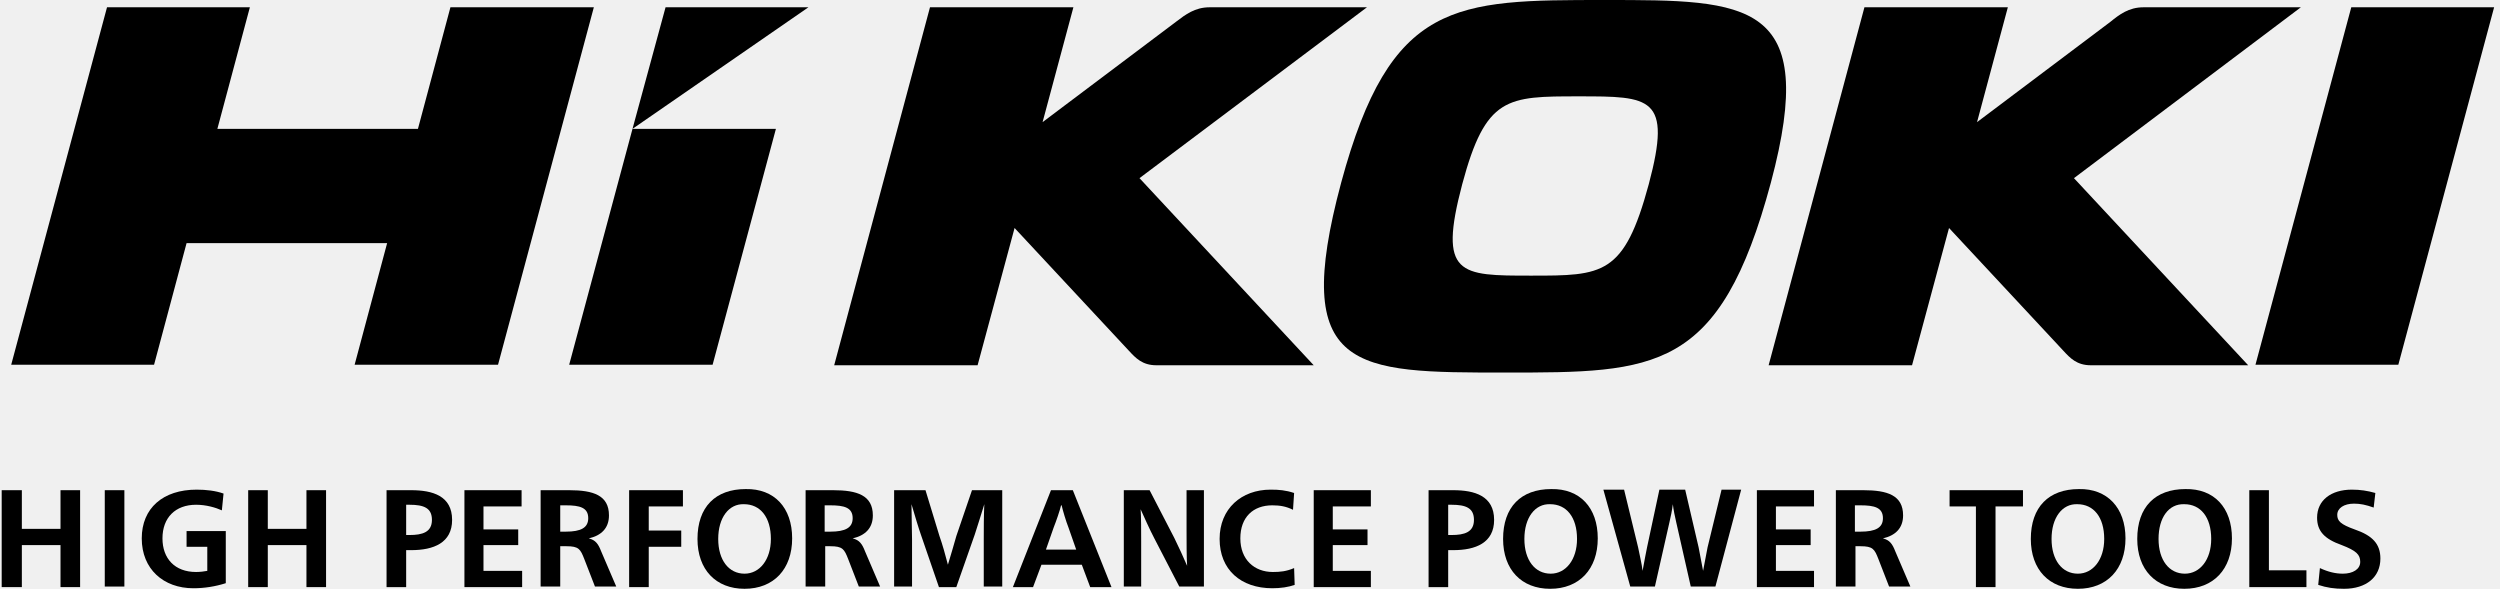
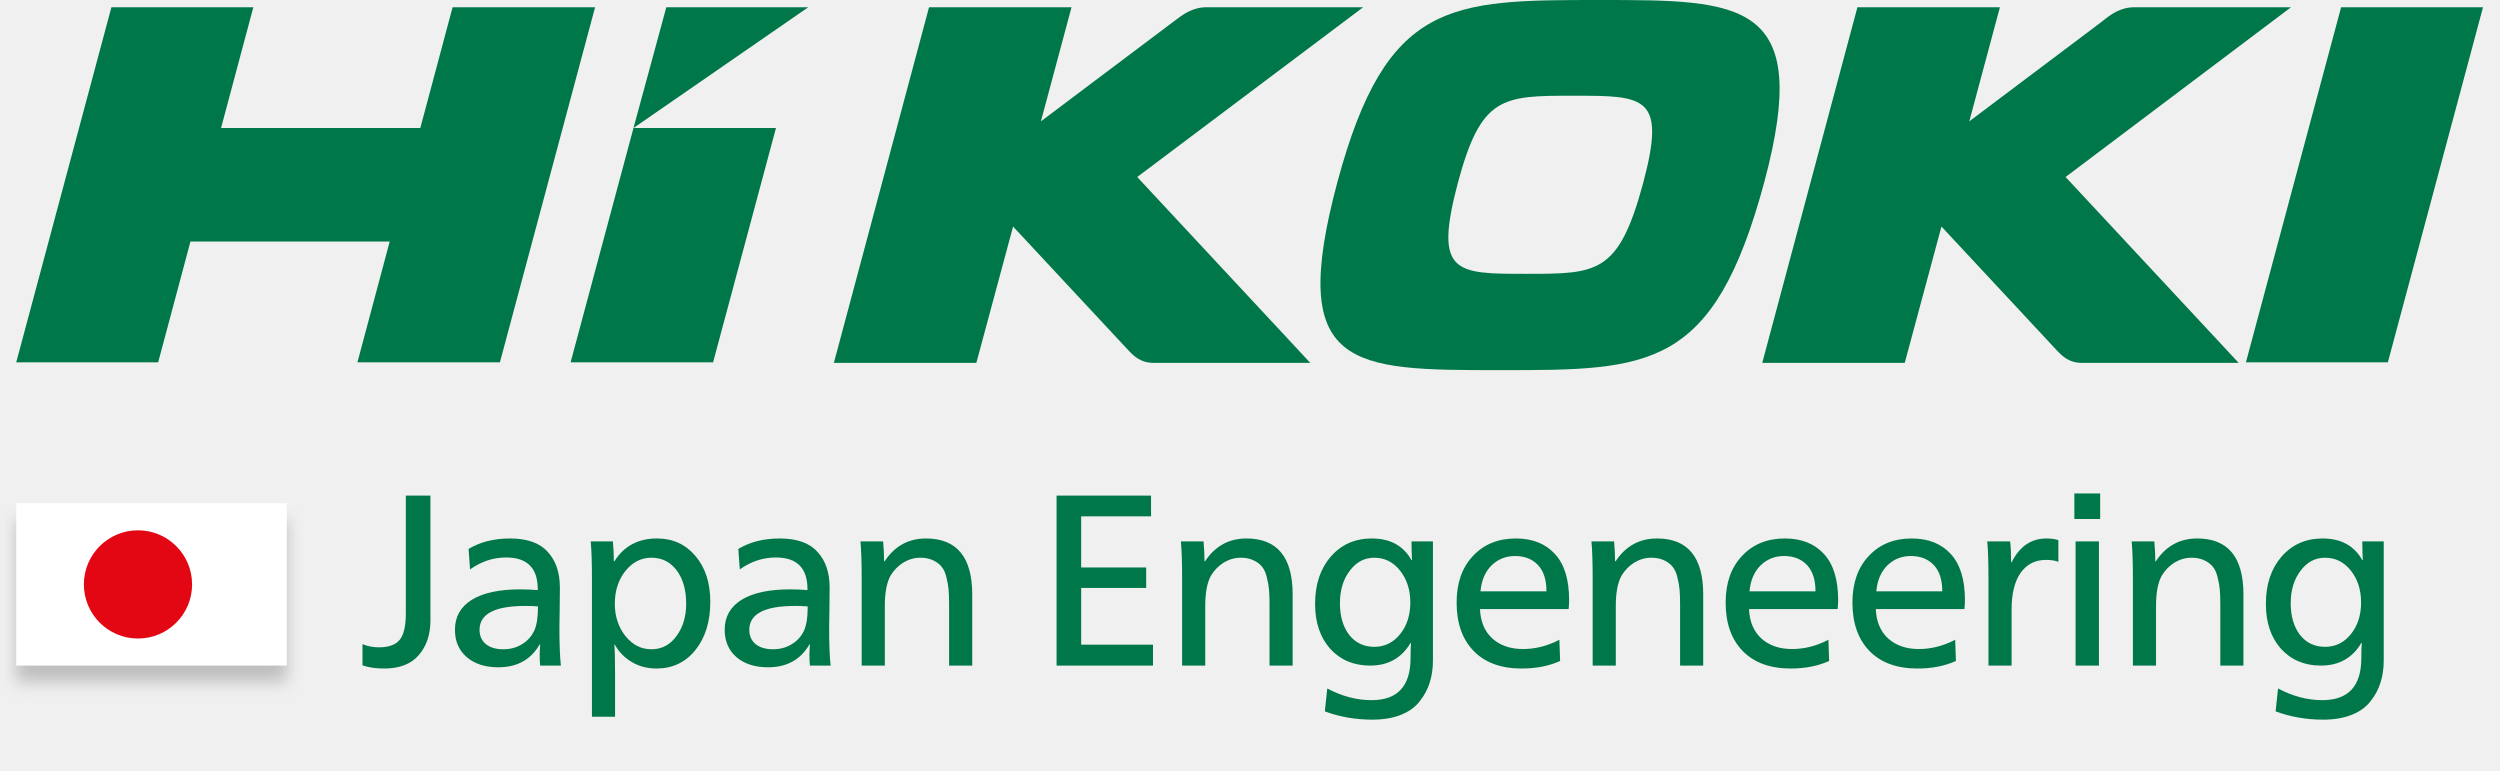
- <svg xmlns="http://www.w3.org/2000/svg" width="153" height="36" viewBox="0 0 153 36" fill="none">
-   <g clip-path="url(#clip0)">
-     <path d="M3.703 30V32.366H1.337V30H0.103V35.931H1.337V33.36H3.703V35.931H4.903V30H3.703Z" fill="black" />
-     <path d="M7.612 30H6.412V35.897H7.612V30Z" fill="black" />
-     <path d="M13.578 31.234C13.2 31.063 12.618 30.891 12.001 30.891C10.732 30.891 9.943 31.68 9.943 32.949C9.943 34.183 10.698 35.006 12.001 35.006C12.241 35.006 12.515 34.971 12.686 34.937V33.463H11.418V32.503H13.818V35.691C13.166 35.897 12.515 36 11.829 36C10.012 36 8.675 34.834 8.675 32.949C8.675 31.097 9.978 29.966 12.035 29.966C12.618 29.966 13.2 30.034 13.681 30.206L13.578 31.234Z" fill="black" />
-     <path d="M15.189 30H16.389V32.366H18.755V30H19.955V35.931H18.755V33.36H16.389V35.931H15.189V30Z" fill="black" />
-     <path d="M23.692 30H25.166C26.469 30 27.669 30.343 27.669 31.817C27.669 33.223 26.537 33.669 25.166 33.669H24.857V35.931H23.657V30H23.692ZM24.857 32.743H25.063C25.852 32.743 26.434 32.571 26.434 31.817C26.434 31.097 25.954 30.891 25.063 30.891H24.857V32.743Z" fill="black" />
-     <path d="M28.423 30H31.921V30.994H29.589V32.4H31.715V33.36H29.589V34.937H31.955V35.931H28.423V30Z" fill="black" />
-     <path d="M33.12 30H34.834C36.309 30 37.269 30.309 37.269 31.543C37.269 32.331 36.789 32.777 36.035 32.949C36.446 33.051 36.617 33.291 36.789 33.737L37.715 35.897H36.412L35.76 34.217C35.52 33.6 35.417 33.429 34.663 33.429H34.286V35.897H33.086V30H33.12ZM34.286 32.537H34.629C35.554 32.537 36 32.297 36 31.714C36 31.063 35.486 30.926 34.629 30.926H34.286V32.537Z" fill="black" />
-     <path d="M38.503 30H41.795V30.994H39.703V32.469H41.692V33.463H39.703V35.931H38.503V30Z" fill="black" />
-     <path d="M48.48 32.949C48.48 34.834 47.349 36.034 45.566 36.034C43.818 36.034 42.686 34.869 42.686 32.983C42.686 31.029 43.783 29.931 45.635 29.931C47.383 29.897 48.48 31.063 48.48 32.949ZM43.955 32.983C43.955 34.286 44.606 35.109 45.566 35.109C46.492 35.109 47.178 34.251 47.178 32.983C47.178 31.646 46.526 30.857 45.532 30.857C44.606 30.823 43.955 31.68 43.955 32.983Z" fill="black" />
-     <path d="M49.269 30H50.983C52.458 30 53.418 30.309 53.418 31.543C53.418 32.331 52.938 32.777 52.183 32.949C52.595 33.051 52.766 33.291 52.938 33.737L53.863 35.897H52.56L51.909 34.217C51.669 33.6 51.566 33.429 50.812 33.429H50.503V35.897H49.303V30H49.269ZM50.469 32.537H50.812C51.738 32.537 52.183 32.297 52.183 31.714C52.183 31.063 51.669 30.926 50.812 30.926H50.469V32.537Z" fill="black" />
-     <path d="M57.497 32.811C57.669 33.291 57.874 34.011 58.012 34.56C58.183 34.011 58.389 33.291 58.526 32.811L59.486 30H61.337V35.897H60.206V33.017C60.206 32.434 60.206 31.543 60.24 30.857C60.069 31.44 59.794 32.263 59.657 32.709L58.526 35.931H57.463L56.366 32.743C56.263 32.469 55.92 31.337 55.783 30.857C55.783 31.543 55.817 32.434 55.817 33.017V35.897H54.72V30H56.64L57.497 32.811Z" fill="black" />
-     <path d="M68.023 35.931H66.72L66.206 34.56H63.737L63.223 35.931H61.989L64.32 30H65.657L68.023 35.931ZM65.383 32.263C65.246 31.92 65.04 31.234 64.972 30.926H64.937C64.869 31.234 64.629 31.92 64.492 32.263L64.012 33.634H65.863L65.383 32.263Z" fill="black" />
-     <path d="M72.617 30H73.68V35.897H72.172L70.663 32.983C70.355 32.4 69.977 31.543 69.806 31.166C69.84 31.543 69.84 32.606 69.84 33.12V35.897H68.777V30H70.355L71.863 32.914C72.069 33.326 72.48 34.217 72.652 34.629C72.617 34.183 72.617 33.051 72.617 32.469V30Z" fill="black" />
-     <path d="M79.234 35.794C78.857 35.931 78.377 36 77.863 36C75.943 36 74.64 34.869 74.64 32.983C74.64 31.131 75.977 29.966 77.76 29.966C78.274 29.966 78.686 30 79.2 30.171L79.132 31.2C78.72 30.994 78.343 30.926 77.863 30.926C76.697 30.926 75.909 31.646 75.909 32.949C75.909 34.251 76.766 35.006 77.897 35.006C78.343 35.006 78.72 34.971 79.2 34.766L79.234 35.794Z" fill="black" />
-     <path d="M80.4 30H83.897V30.994H81.566V32.4H83.692V33.36H81.566V34.937H83.897V35.931H80.4V30Z" fill="black" />
-     <path d="M87.429 30H88.937C90.24 30 91.44 30.343 91.44 31.817C91.44 33.223 90.309 33.669 88.937 33.669H88.629V35.931H87.429V30ZM88.629 32.743H88.834C89.623 32.743 90.206 32.571 90.206 31.817C90.206 31.097 89.726 30.891 88.834 30.891H88.629V32.743Z" fill="black" />
-     <path d="M97.783 32.949C97.783 34.834 96.652 36.034 94.869 36.034C93.12 36.034 91.989 34.869 91.989 32.983C91.989 31.029 93.086 29.931 94.937 29.931C96.686 29.897 97.783 31.063 97.783 32.949ZM93.292 32.983C93.292 34.286 93.943 35.109 94.903 35.109C95.829 35.109 96.514 34.251 96.514 32.983C96.514 31.646 95.863 30.857 94.869 30.857C93.943 30.823 93.292 31.68 93.292 32.983Z" fill="black" />
-     <path d="M102.583 31.954C102.515 31.68 102.412 31.166 102.377 30.857C102.343 31.166 102.24 31.68 102.172 31.954L101.28 35.897H99.772L98.126 29.966H99.394L100.252 33.497C100.286 33.703 100.492 34.56 100.526 34.937C100.595 34.526 100.766 33.669 100.8 33.497L101.555 29.966H103.132L103.955 33.497C103.989 33.703 104.16 34.56 104.229 34.937C104.297 34.56 104.469 33.703 104.503 33.497L105.36 29.966H106.56L104.983 35.897H103.475L102.583 31.954Z" fill="black" />
-     <path d="M107.521 30H111.018V30.994H108.686V32.4H110.812V33.36H108.686V34.937H111.018V35.931H107.521V30Z" fill="black" />
-     <path d="M112.32 30H114.035C115.509 30 116.469 30.309 116.469 31.543C116.469 32.331 115.989 32.777 115.235 32.949C115.646 33.051 115.817 33.291 115.989 33.737L116.915 35.897H115.612L114.96 34.217C114.72 33.6 114.617 33.429 113.863 33.429H113.555V35.897H112.355V30H112.32ZM113.52 32.537H113.863C114.789 32.537 115.235 32.297 115.235 31.714C115.235 31.063 114.72 30.926 113.863 30.926H113.52V32.537Z" fill="black" />
-     <path d="M123.806 30.994H122.126V35.931H120.926V30.994H119.314V30H123.806V30.994Z" fill="black" />
-     <path d="M130.08 32.949C130.08 34.834 128.949 36.034 127.166 36.034C125.418 36.034 124.286 34.869 124.286 32.983C124.286 31.029 125.383 29.931 127.235 29.931C128.949 29.897 130.08 31.063 130.08 32.949ZM125.555 32.983C125.555 34.286 126.206 35.109 127.166 35.109C128.092 35.109 128.778 34.251 128.778 32.983C128.778 31.646 128.126 30.857 127.132 30.857C126.206 30.823 125.555 31.68 125.555 32.983Z" fill="black" />
-     <path d="M136.595 32.949C136.595 34.834 135.463 36.034 133.68 36.034C131.932 36.034 130.8 34.869 130.8 32.983C130.8 31.029 131.897 29.931 133.749 29.931C135.497 29.897 136.595 31.063 136.595 32.949ZM132.103 32.983C132.103 34.286 132.755 35.109 133.715 35.109C134.64 35.109 135.326 34.251 135.326 32.983C135.326 31.646 134.675 30.857 133.68 30.857C132.72 30.823 132.103 31.68 132.103 32.983Z" fill="black" />
-     <path d="M137.657 30H138.857V34.903H141.154V35.931H137.657V30Z" fill="black" />
-     <path d="M145.269 31.063C144.789 30.891 144.446 30.823 144.069 30.823C143.452 30.823 143.04 31.097 143.04 31.509C143.04 31.886 143.246 32.091 144.103 32.4C145.2 32.777 145.68 33.291 145.68 34.183C145.68 35.314 144.823 36.034 143.452 36.034C142.869 36.034 142.389 35.966 141.875 35.794L141.978 34.766C142.492 35.006 142.938 35.109 143.383 35.109C144 35.109 144.446 34.834 144.446 34.389C144.446 33.943 144.206 33.703 143.315 33.36C142.252 32.983 141.806 32.503 141.806 31.68C141.806 30.617 142.663 29.966 143.932 29.966C144.446 29.966 144.892 30.034 145.372 30.171L145.269 31.063Z" fill="black" />
-     <path d="M98.229 0C89.04 0 85.097 0 82.08 11.177C78.96 22.8 82.903 22.8 92.126 22.8C101.314 22.8 105.257 22.8 108.377 11.177C111.36 0 106.972 0 98.229 0ZM100.903 11.28C99.394 16.869 98.091 16.869 93.703 16.869C89.314 16.869 88.011 16.869 89.486 11.28C90.926 5.897 92.229 5.897 96.617 5.897C101.006 5.897 102.343 5.897 100.903 11.28Z" fill="black" />
-     <path d="M43.612 22.32H34.834L38.709 7.886H47.486L43.612 22.32Z" fill="black" />
-     <path d="M38.709 7.886L40.732 0.446H49.475L38.709 7.886Z" fill="black" />
-     <path d="M27.566 0.446L25.578 7.886H13.303L15.292 0.446H6.549L0.686 22.32H9.429L11.418 14.88H23.692L21.703 22.32H30.48L36.343 0.446H27.566Z" fill="black" />
-     <path d="M146.778 22.32H138.035L143.898 0.446H152.64L146.778 22.32Z" fill="black" />
-     <path d="M83.657 0.446H74.023C73.132 0.446 72.549 0.891 71.966 1.337L63.806 7.474L65.692 0.446H56.915L51.052 22.354H59.829L62.092 13.954L69.086 21.463C69.498 21.909 69.909 22.354 70.766 22.354H80.4L69.737 10.903L83.657 0.446Z" fill="black" />
-     <path d="M140.812 0.446H131.177C130.286 0.446 129.703 0.891 129.155 1.337L120.995 7.474L122.88 0.446H114.103L108.24 22.354H117.017L119.28 13.954L126.275 21.463C126.686 21.909 127.097 22.354 127.955 22.354H137.589L126.926 10.903L140.812 0.446Z" fill="black" />
+ <svg xmlns="http://www.w3.org/2000/svg" width="185" height="57" viewBox="0 0 185 57" fill="none">
+   <path d="M26.825 49.235V47.668C27.209 47.824 27.612 47.902 28.032 47.902C28.765 47.902 29.282 47.716 29.582 47.343C29.882 46.971 30.032 46.316 30.032 45.379V36.676H31.852V45.902C31.852 46.959 31.564 47.818 30.988 48.479C30.423 49.139 29.57 49.47 28.429 49.47C27.804 49.47 27.269 49.392 26.825 49.235ZM34.783 42.136L34.675 40.622C35.528 40.106 36.549 39.847 37.738 39.847C39.012 39.847 39.943 40.178 40.531 40.838C41.132 41.487 41.432 42.37 41.432 43.487C41.432 43.944 41.426 44.544 41.414 45.289C41.402 46.022 41.396 46.418 41.396 46.478C41.396 47.656 41.432 48.581 41.505 49.253H39.973C39.949 49.061 39.937 48.809 39.937 48.497C39.937 48.292 39.949 48.022 39.973 47.686H39.937C39.288 48.815 38.267 49.38 36.873 49.38C35.9 49.38 35.12 49.127 34.531 48.623C33.954 48.118 33.666 47.446 33.666 46.605C33.666 45.644 34.08 44.905 34.909 44.388C35.75 43.872 36.946 43.613 38.495 43.613C38.94 43.613 39.372 43.631 39.793 43.667V43.595C39.793 42.034 39.012 41.253 37.45 41.253C36.501 41.253 35.612 41.547 34.783 42.136ZM39.811 44.875C39.546 44.851 39.234 44.839 38.874 44.839C36.615 44.839 35.486 45.427 35.486 46.605C35.486 47.049 35.642 47.403 35.955 47.668C36.279 47.92 36.705 48.046 37.234 48.046C37.75 48.046 38.207 47.926 38.603 47.686C39.012 47.446 39.318 47.115 39.522 46.695C39.715 46.298 39.811 45.692 39.811 44.875ZM43.803 53.038V42.785C43.803 41.619 43.773 40.712 43.713 40.063H45.353C45.401 40.568 45.425 41.061 45.425 41.541H45.461C46.17 40.412 47.221 39.847 48.614 39.847C49.792 39.847 50.741 40.28 51.462 41.145C52.194 41.998 52.561 43.127 52.561 44.532C52.561 45.998 52.194 47.187 51.462 48.1C50.729 49.013 49.768 49.47 48.578 49.47C47.894 49.47 47.281 49.307 46.74 48.983C46.2 48.659 45.785 48.232 45.497 47.704H45.461C45.497 48.064 45.515 48.821 45.515 49.974V53.038H43.803ZM48.2 41.271C47.443 41.271 46.8 41.601 46.272 42.262C45.755 42.923 45.497 43.727 45.497 44.676C45.497 45.602 45.755 46.394 46.272 47.055C46.8 47.716 47.443 48.046 48.2 48.046C48.969 48.046 49.587 47.722 50.056 47.073C50.536 46.424 50.777 45.626 50.777 44.676C50.777 43.655 50.543 42.833 50.074 42.208C49.605 41.583 48.981 41.271 48.2 41.271ZM54.744 42.136L54.636 40.622C55.489 40.106 56.51 39.847 57.699 39.847C58.972 39.847 59.904 40.178 60.492 40.838C61.093 41.487 61.393 42.37 61.393 43.487C61.393 43.944 61.387 44.544 61.375 45.289C61.363 46.022 61.357 46.418 61.357 46.478C61.357 47.656 61.393 48.581 61.465 49.253H59.934C59.91 49.061 59.898 48.809 59.898 48.497C59.898 48.292 59.91 48.022 59.934 47.686H59.898C59.249 48.815 58.228 49.38 56.834 49.38C55.861 49.38 55.08 49.127 54.492 48.623C53.915 48.118 53.627 47.446 53.627 46.605C53.627 45.644 54.041 44.905 54.87 44.388C55.711 43.872 56.906 43.613 58.456 43.613C58.901 43.613 59.333 43.631 59.753 43.667V43.595C59.753 42.034 58.972 41.253 57.411 41.253C56.462 41.253 55.573 41.547 54.744 42.136ZM59.771 44.875C59.507 44.851 59.195 44.839 58.834 44.839C56.576 44.839 55.447 45.427 55.447 46.605C55.447 47.049 55.603 47.403 55.915 47.668C56.24 47.92 56.666 48.046 57.195 48.046C57.711 48.046 58.168 47.926 58.564 47.686C58.972 47.446 59.279 47.115 59.483 46.695C59.675 46.298 59.771 45.692 59.771 44.875ZM65.422 41.541H65.458C66.203 40.412 67.224 39.847 68.521 39.847C70.804 39.847 71.945 41.229 71.945 43.992V49.253H70.233V44.712C70.233 44.292 70.221 43.938 70.197 43.649C70.173 43.361 70.119 43.055 70.035 42.73C69.963 42.406 69.849 42.148 69.692 41.956C69.548 41.763 69.338 41.601 69.062 41.469C68.797 41.337 68.479 41.271 68.107 41.271C67.662 41.271 67.242 41.391 66.845 41.631C66.461 41.871 66.149 42.19 65.908 42.586C65.62 43.091 65.476 43.848 65.476 44.857V49.253H63.764V42.785C63.764 41.619 63.734 40.712 63.674 40.063H65.35C65.398 40.592 65.422 41.085 65.422 41.541ZM85.322 47.704V49.253H78.186V36.676H85.178V38.208H80.006V41.992H84.817V43.505H80.006V47.704H85.322ZM89.134 41.541H89.17C89.915 40.412 90.936 39.847 92.233 39.847C94.516 39.847 95.657 41.229 95.657 43.992V49.253H93.945V44.712C93.945 44.292 93.933 43.938 93.909 43.649C93.885 43.361 93.831 43.055 93.747 42.73C93.675 42.406 93.561 42.148 93.404 41.956C93.26 41.763 93.05 41.601 92.774 41.469C92.509 41.337 92.191 41.271 91.819 41.271C91.374 41.271 90.954 41.391 90.557 41.631C90.173 41.871 89.861 42.19 89.62 42.586C89.332 43.091 89.188 43.848 89.188 44.857V49.253H87.476V42.785C87.476 41.619 87.446 40.712 87.386 40.063H89.062C89.11 40.592 89.134 41.085 89.134 41.541ZM101.696 41.271C100.963 41.271 100.356 41.595 99.876 42.244C99.395 42.881 99.155 43.679 99.155 44.641C99.155 45.602 99.383 46.382 99.84 46.983C100.308 47.572 100.927 47.866 101.696 47.866C102.465 47.866 103.101 47.554 103.606 46.929C104.11 46.304 104.363 45.523 104.363 44.586C104.363 43.649 104.11 42.862 103.606 42.226C103.101 41.589 102.465 41.271 101.696 41.271ZM104.453 40.063H106.038V48.875C106.038 49.464 105.96 50.004 105.804 50.497C105.648 51.001 105.402 51.464 105.065 51.884C104.741 52.317 104.279 52.653 103.678 52.893C103.077 53.134 102.368 53.254 101.552 53.254C100.302 53.254 99.131 53.05 98.038 52.641L98.218 50.947C99.299 51.524 100.392 51.812 101.498 51.812C103.42 51.812 104.381 50.773 104.381 48.695C104.381 48.166 104.393 47.794 104.417 47.578H104.381C103.72 48.695 102.723 49.253 101.389 49.253C100.176 49.253 99.191 48.839 98.434 48.01C97.689 47.169 97.317 46.064 97.317 44.694C97.317 43.253 97.701 42.088 98.47 41.199C99.251 40.298 100.266 39.847 101.516 39.847C102.873 39.847 103.852 40.382 104.453 41.451H104.489C104.465 41.067 104.453 40.604 104.453 40.063ZM116.079 45.073H109.52C109.556 45.998 109.862 46.725 110.439 47.253C111.016 47.77 111.772 48.028 112.709 48.028C113.622 48.028 114.517 47.8 115.394 47.343L115.448 48.911C114.631 49.283 113.682 49.47 112.601 49.47C111.076 49.47 109.892 49.037 109.051 48.172C108.211 47.307 107.79 46.112 107.79 44.586C107.79 43.145 108.193 41.998 108.997 41.145C109.802 40.28 110.859 39.847 112.169 39.847C113.406 39.847 114.373 40.232 115.07 41.001C115.767 41.757 116.115 42.893 116.115 44.406C116.115 44.586 116.103 44.809 116.079 45.073ZM109.556 43.758H114.439C114.439 42.905 114.229 42.256 113.809 41.811C113.388 41.367 112.824 41.145 112.115 41.145C111.43 41.145 110.847 41.379 110.367 41.847C109.898 42.316 109.628 42.953 109.556 43.758ZM119.515 41.541H119.551C120.296 40.412 121.317 39.847 122.614 39.847C124.897 39.847 126.038 41.229 126.038 43.992V49.253H124.326V44.712C124.326 44.292 124.314 43.938 124.29 43.649C124.266 43.361 124.212 43.055 124.128 42.73C124.056 42.406 123.942 42.148 123.785 41.956C123.641 41.763 123.431 41.601 123.155 41.469C122.89 41.337 122.572 41.271 122.2 41.271C121.755 41.271 121.335 41.391 120.938 41.631C120.554 41.871 120.242 42.19 120.001 42.586C119.713 43.091 119.569 43.848 119.569 44.857V49.253H117.857V42.785C117.857 41.619 117.827 40.712 117.767 40.063H119.443C119.491 40.592 119.515 41.085 119.515 41.541ZM135.987 45.073H129.428C129.464 45.998 129.77 46.725 130.347 47.253C130.923 47.77 131.68 48.028 132.617 48.028C133.53 48.028 134.425 47.8 135.302 47.343L135.356 48.911C134.539 49.283 133.59 49.47 132.509 49.47C130.984 49.47 129.8 49.037 128.959 48.172C128.118 47.307 127.698 46.112 127.698 44.586C127.698 43.145 128.1 41.998 128.905 41.145C129.71 40.28 130.767 39.847 132.077 39.847C133.314 39.847 134.281 40.232 134.978 41.001C135.675 41.757 136.023 42.893 136.023 44.406C136.023 44.586 136.011 44.809 135.987 45.073ZM129.464 43.758H134.347C134.347 42.905 134.137 42.256 133.717 41.811C133.296 41.367 132.731 41.145 132.023 41.145C131.338 41.145 130.755 41.379 130.275 41.847C129.806 42.316 129.536 42.953 129.464 43.758ZM145.369 45.073H138.81C138.846 45.998 139.152 46.725 139.729 47.253C140.306 47.77 141.062 48.028 141.999 48.028C142.912 48.028 143.807 47.8 144.684 47.343L144.738 48.911C143.922 49.283 142.973 49.47 141.891 49.47C140.366 49.47 139.182 49.037 138.342 48.172C137.501 47.307 137.08 46.112 137.08 44.586C137.08 43.145 137.483 41.998 138.287 41.145C139.092 40.28 140.149 39.847 141.459 39.847C142.696 39.847 143.663 40.232 144.36 41.001C145.057 41.757 145.405 42.893 145.405 44.406C145.405 44.586 145.393 44.809 145.369 45.073ZM138.846 43.758H143.729C143.729 42.905 143.519 42.256 143.099 41.811C142.678 41.367 142.114 41.145 141.405 41.145C140.72 41.145 140.137 41.379 139.657 41.847C139.188 42.316 138.918 42.953 138.846 43.758ZM148.823 41.613H148.859C149.448 40.436 150.306 39.847 151.436 39.847C151.808 39.847 152.102 39.889 152.319 39.973V41.577C152.09 41.481 151.784 41.433 151.4 41.433C150.607 41.433 149.982 41.751 149.526 42.388C149.081 43.025 148.859 43.926 148.859 45.091V49.253H147.147V42.785C147.147 41.619 147.117 40.712 147.057 40.063H148.751C148.799 40.484 148.823 41.001 148.823 41.613ZM155.412 36.514V38.406H153.502V36.514H155.412ZM155.322 40.063V49.253H153.592V40.063H155.322ZM159.492 41.541H159.528C160.272 40.412 161.294 39.847 162.591 39.847C164.873 39.847 166.015 41.229 166.015 43.992V49.253H164.303V44.712C164.303 44.292 164.291 43.938 164.267 43.649C164.243 43.361 164.189 43.055 164.105 42.73C164.032 42.406 163.918 42.148 163.762 41.956C163.618 41.763 163.408 41.601 163.132 41.469C162.867 41.337 162.549 41.271 162.176 41.271C161.732 41.271 161.312 41.391 160.915 41.631C160.531 41.871 160.218 42.19 159.978 42.586C159.69 43.091 159.546 43.848 159.546 44.857V49.253H157.834V42.785C157.834 41.619 157.804 40.712 157.744 40.063H159.419C159.468 40.592 159.492 41.085 159.492 41.541ZM172.054 41.271C171.321 41.271 170.714 41.595 170.234 42.244C169.753 42.881 169.513 43.679 169.513 44.641C169.513 45.602 169.741 46.382 170.198 46.983C170.666 47.572 171.285 47.866 172.054 47.866C172.822 47.866 173.459 47.554 173.964 46.929C174.468 46.304 174.72 45.523 174.72 44.586C174.72 43.649 174.468 42.862 173.964 42.226C173.459 41.589 172.822 41.271 172.054 41.271ZM174.811 40.063H176.396V48.875C176.396 49.464 176.318 50.004 176.162 50.497C176.006 51.001 175.76 51.464 175.423 51.884C175.099 52.317 174.636 52.653 174.036 52.893C173.435 53.134 172.726 53.254 171.909 53.254C170.66 53.254 169.489 53.05 168.396 52.641L168.576 50.947C169.657 51.524 170.75 51.812 171.855 51.812C173.777 51.812 174.738 50.773 174.738 48.695C174.738 48.166 174.75 47.794 174.775 47.578H174.738C174.078 48.695 173.081 49.253 171.747 49.253C170.534 49.253 169.549 48.839 168.792 48.01C168.047 47.169 167.675 46.064 167.675 44.694C167.675 43.253 168.059 42.088 168.828 41.199C169.609 40.298 170.624 39.847 171.873 39.847C173.231 39.847 174.21 40.382 174.811 41.451H174.847C174.823 41.067 174.811 40.604 174.811 40.063Z" fill="#007749" />
+   <g filter="url(#filter0_f)">
+     <path d="M21.223 38.442H1.201V50.455H21.223V38.442Z" fill="#BEBEBE" />
  </g>
+   <path d="M21.223 37.24H1.201V49.253H21.223V37.24Z" fill="white" />
+   <path d="M10.211 47.251C12.422 47.251 14.215 45.458 14.215 43.246C14.215 41.035 12.422 39.242 10.211 39.242C7.999 39.242 6.207 41.035 6.207 43.246C6.207 45.458 7.999 47.251 10.211 47.251Z" fill="#E30613" />
+   <path d="M118.379 0C107.341 0 102.604 0 98.98 13.427C95.232 27.39 99.968 27.39 111.048 27.39C122.086 27.39 126.822 27.39 130.57 13.427C134.154 0 128.882 0 118.379 0ZM121.592 13.551C119.78 20.264 118.214 20.264 112.942 20.264C107.67 20.264 106.105 20.264 107.876 13.551C109.606 7.084 111.171 7.084 116.443 7.084C121.716 7.084 123.322 7.084 121.592 13.551Z" fill="#007749" />
+   <path d="M52.768 26.813H42.224L46.878 9.473H57.422L52.768 26.813Z" fill="#007749" />
+   <path d="M46.878 9.473L49.308 0.536H59.811L46.878 9.473Z" fill="#007749" />
+   <path d="M33.492 0.536L31.103 9.473H16.358L18.747 0.536H8.244L1.201 26.813H11.704L14.093 17.875H28.838L26.449 26.813H36.993L44.036 0.536H33.492Z" fill="#007749" />
+   <path d="M176.701 26.813H166.198L173.242 0.536H183.743L176.701 26.813Z" fill="#007749" />
+   <path d="M100.875 0.536H89.301C88.23 0.536 87.53 1.071 86.83 1.607L77.027 8.979L79.293 0.536H68.749L61.706 26.854H72.25L74.968 16.764L83.37 25.784C83.865 26.319 84.359 26.854 85.388 26.854H96.962L84.153 13.098L100.875 0.536Z" fill="#007749" />
+   <path d="M169.534 0.536H157.96C156.89 0.536 156.189 1.071 155.531 1.607L145.728 8.979L147.993 0.536H137.449L130.406 26.854H140.95L143.668 16.764L152.071 25.784C152.565 26.319 153.059 26.854 154.089 26.854H165.663L152.853 13.098L169.534 0.536Z" fill="#007749" />
  <defs>
-     <clipPath id="clip0">
-       <rect width="152.777" height="36" fill="white" />
-     </clipPath>
+     <filter id="filter0_f" x="-4.76837e-06" y="37.241" width="22.424" height="14.416" filterUnits="userSpaceOnUse" color-interpolation-filters="sRGB">
+       <feFlood flood-opacity="0" result="BackgroundImageFix" />
+       <feBlend mode="normal" in="SourceGraphic" in2="BackgroundImageFix" result="shape" />
+       <feGaussianBlur stdDeviation="0.601" result="effect1_foregroundBlur" />
+     </filter>
  </defs>
</svg>
